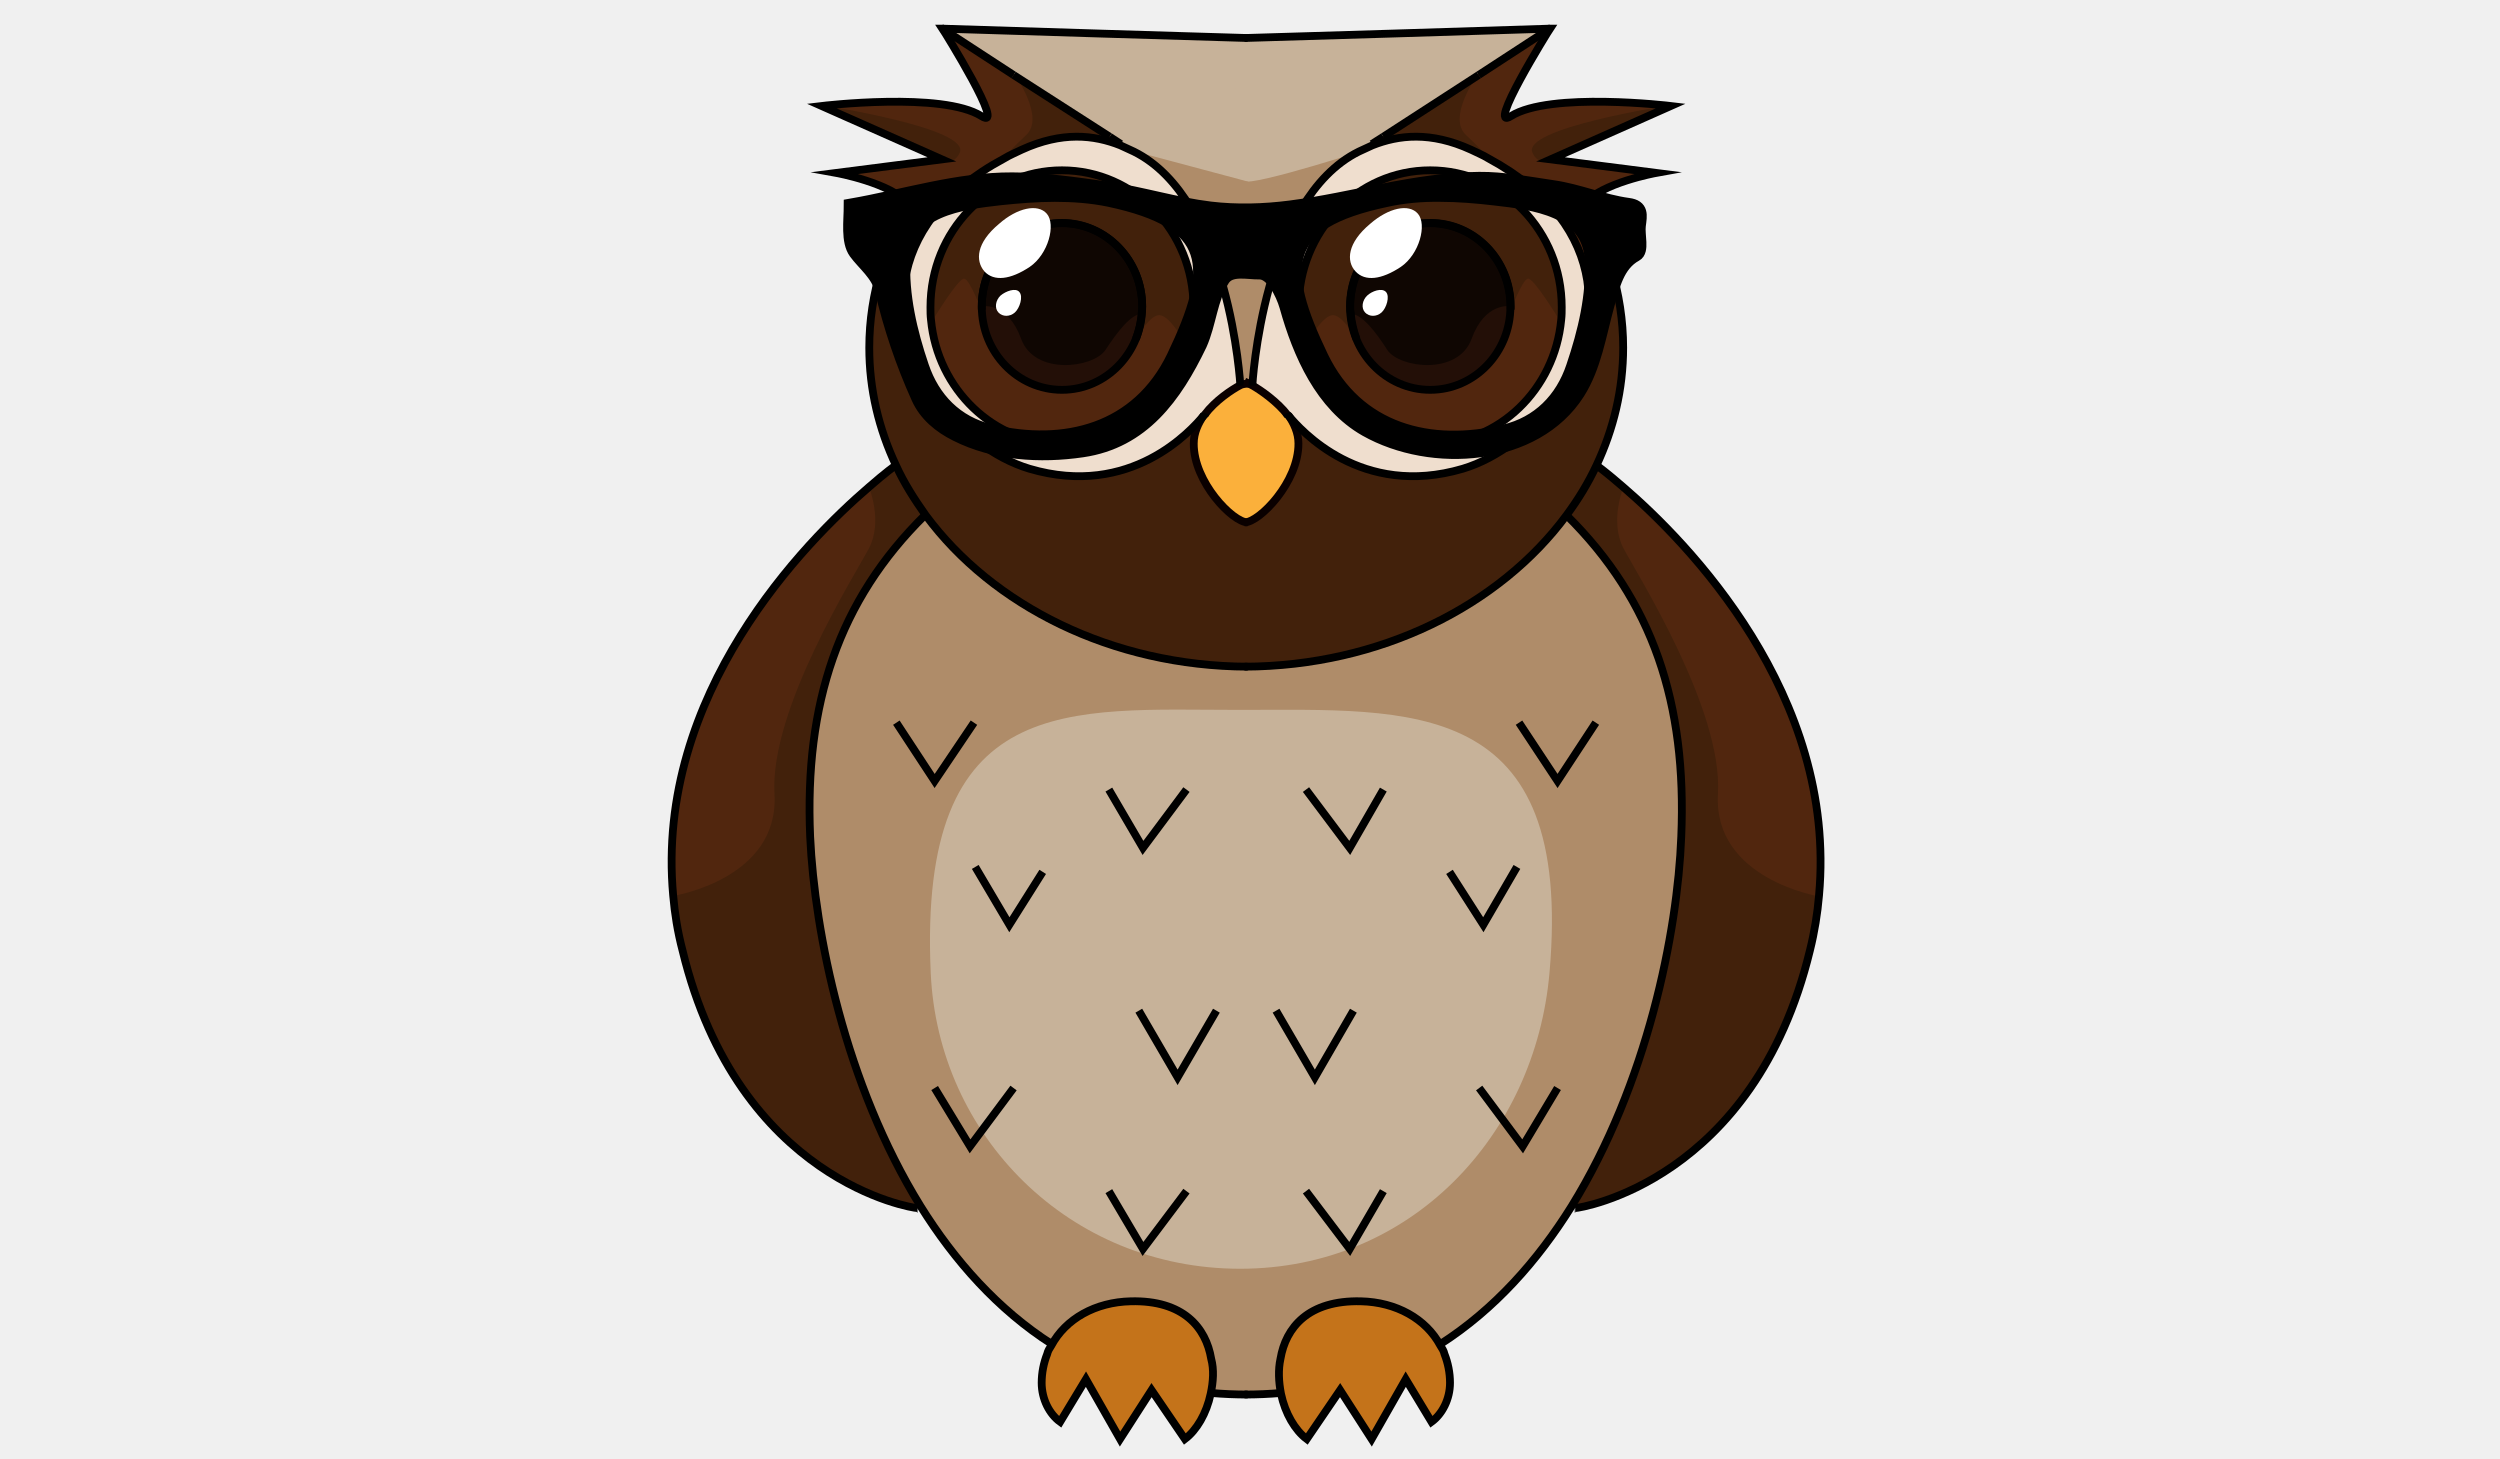
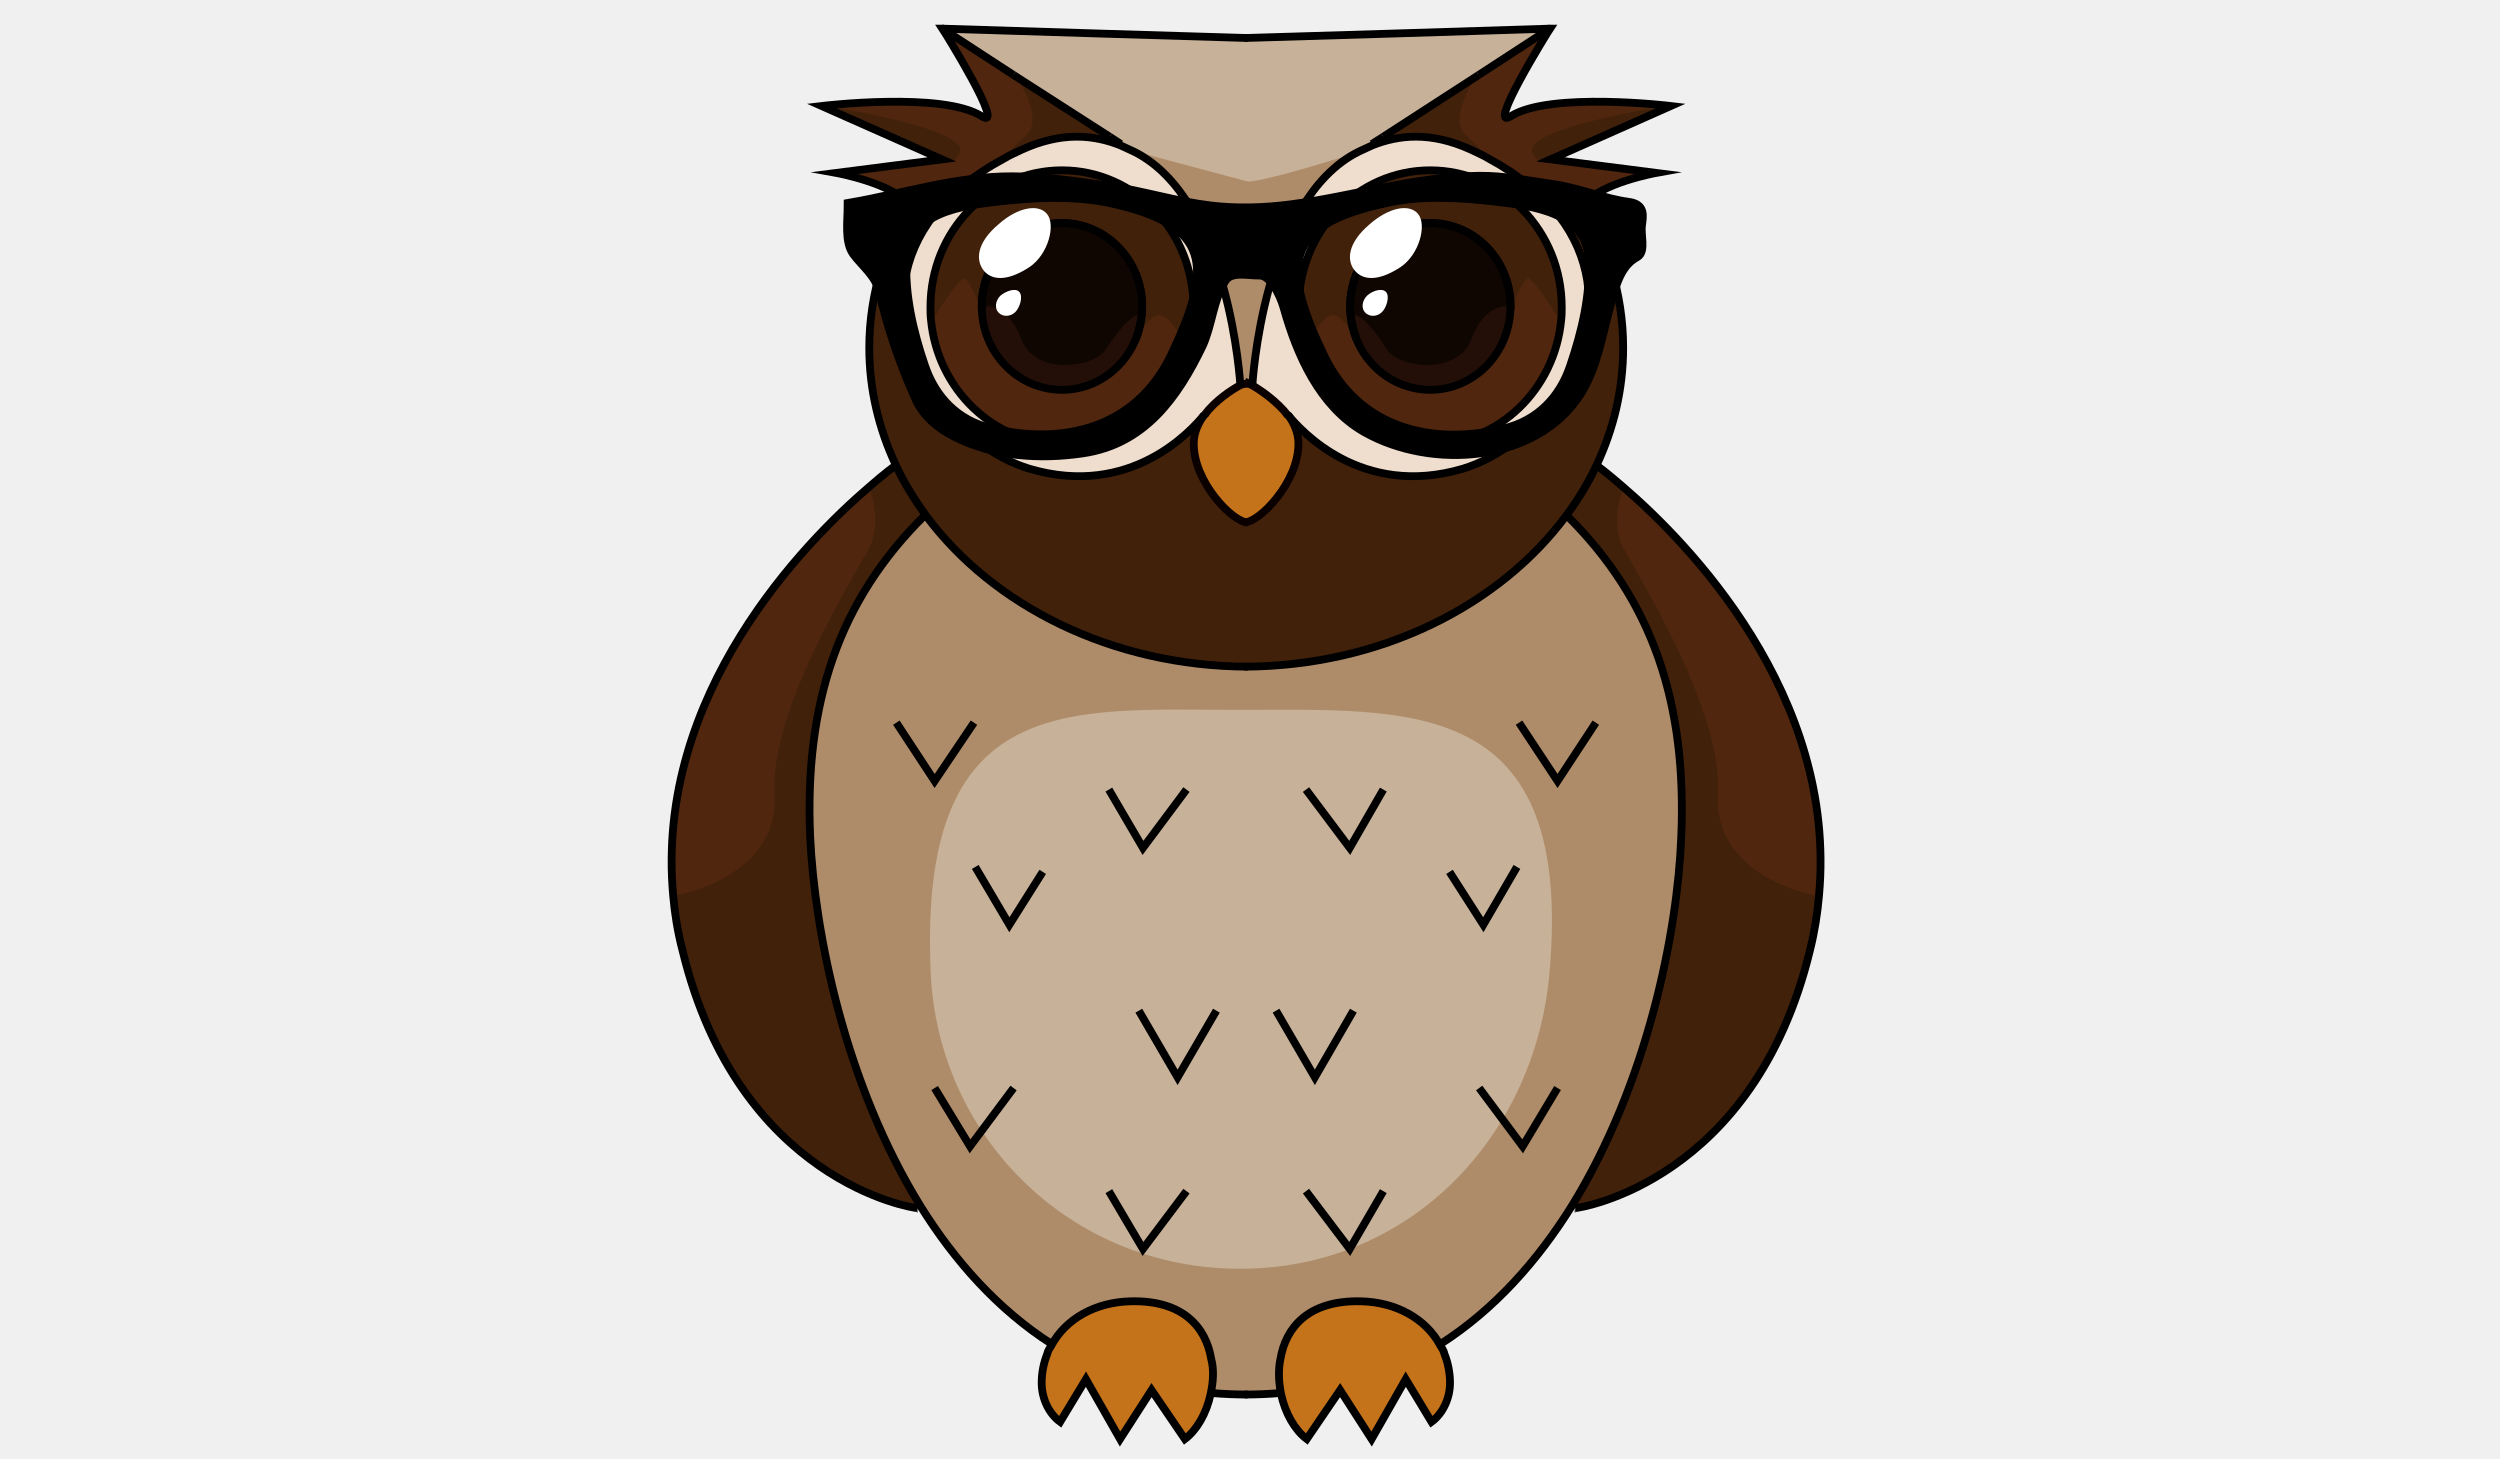
<svg xmlns="http://www.w3.org/2000/svg" version="1.1" id="Vrstva_1" x="0px" y="0px" viewBox="0 0 960 560" enable-background="new 0 0 960 560" xml:space="preserve">
  <g id="Vrstva_1_2_">
    <g id="Vrstva_1_1_" display="none">
      <path display="inline" fill="none" stroke="#000000" stroke-miterlimit="10" d="M478.5,12.6" />
      <rect x="93.8" y="-275.4" display="inline" fill="none" stroke="#0A0000" stroke-miterlimit="10" width="772.4" height="974.5" />
    </g>
    <g id="base">
      <path fill="#AF8C69" d="M479.1,256c52.2-0.2,98-23.5,123.6-58.1l0.2,0.2c33.3,32.8,46.4,72.1,44,123.4    c-1.7,36.8-13.1,95.1-42.1,141.9c-13.1,21-29.7,39.8-50.5,53l0,0c-5.5-10.3-17-16.7-30.5-17c-20.2-0.5-28.9,10.1-30.9,22.1l0,0    c-0.8,4.6-0.6,9.3,0.3,13.9c-4.6,0.5-9.3,0.6-14,0.6s-9.5-0.2-14-0.6c0.9-4.6,1.1-9.3,0.3-13.9l0,0c-2.1-12-10.9-22.6-30.9-22.1    c-13.3,0.2-24.9,6.8-30.5,17l0,0c-20.8-13.3-37.4-32-50.5-53c-29-46.9-40.7-105.1-42.4-141.9c-2.2-51.1,10.9-90.7,44-123.4    l0.2-0.2C381,232.7,426.8,255.9,479.1,256z" />
    </g>
    <g id="mirror">
      <g>
        <g>
          <g id="XMLID_13_">
            <g id="fill_x5F_bottom_12_">
              <path fill="#C4731A" d="M434.5,499.2c27.8-0.6,34.1,19.7,30.6,36c-1.6,7.6-5.4,14-9.9,17.4l-12.8-18.8l-12.1,18.8l-12.9-23        l-9.9,16.4c-4.1-3-7.1-8.7-7.1-15c0-5.4,1.3-10.3,3.6-14.4C409.7,506,421.1,499.3,434.5,499.2z" />
              <path fill="#AF8C69" d="M479.1,499.2v36.6c-4.7,0-9.5-0.2-14-0.6c3.5-16.3-3-36.6-30.6-36c-13.3,0.2-24.8,6.8-30.5,17l0,0        c-20.8-13.3-37.4-32-50.5-53c-29-46.9-40.7-105.1-42.4-141.9c-2.2-51.1,10.9-90.7,44-123.4l0.2-0.2        c25.7,34.7,71.5,57.9,123.6,58.1v36.4c0,0-68,5.5-80.3-15.1c-16.6-27.5-40.6-35-62.6-23c-27.6,14.7,1.1,177.8,22.2,193        c27.6,19.7,42.9-0.8,62.3,21.1C438.6,488.8,455.6,488.5,479.1,499.2z" />
              <path fill="#42210B" d="M395.5,180c38.8,11.5,62.3-14.7,66.9-20.4c-2.2,3.2-3.8,6.8-3.9,10.9c-0.2,14.8,15,30.3,20.7,30.3V256        c-52.2-0.2-98-23.5-123.6-58.1c-4.4-6.2-8.4-12.5-11.4-19.1c-6.6-14-10.3-29.2-10.3-45.3c0-10.4,1.6-20.7,4.6-30.5        c0.6-2.2,1.3-4.4,2.2-6.5c3-7.3,7.4-15.5,8.5-17.8c0,0,0-0.2,0.2-0.2c0.2-0.2,0.2-0.5,0.2-0.5c-6.8-8.4-27.9-12-27.9-12        l40.6-5.2l-46.5-20.4c0,0,46.2-5.5,61.4,3.9c9.9,6.3-14.5-32.7-15-33.6l68.5,44.2l-0.2,0.5c-10.3-3.9-22.4-5.4-37.9,1.7        c-2.2,0.9-4.6,2.2-6.6,3.3C316.5,97.8,353.5,167.5,395.5,180z" />
              <path fill="#C7B299" d="M479.1,14.6v131.9c0,0-1.1,0.6-2.8,1.4c0,0-3.9-71.5-40.9-89.9c-1.7-0.8-3.5-1.6-5.2-2.4l0.2-0.5        L361.9,11l0,0l60.7,1.7L479.1,14.6z" />
              <path fill="#EFDECE" d="M395.5,180c-42.1-12.5-79.2-82.4-9.6-119.1c2.1-1.3,4.4-2.2,6.6-3.3c15.5-7.1,27.8-5.7,37.9-1.7        c1.7,0.8,3.6,1.6,5.2,2.4c36.9,18.3,40.9,89.9,40.9,89.9c-3.5,1.7-9.2,5.5-13.1,10.7c0,0-0.2,0.5-0.8,0.9        C457.8,165.3,434.5,191.7,395.5,180z M455.6,135.2C455.6,135.2,455.6,134.8,455.6,135.2c1.9-5.5,2.8-11.2,2.8-17.2        c0-29-22.6-52.5-50.5-52.5S357.4,89,357.4,118s22.6,52.5,50.5,52.5C430.1,170.5,448.8,155.7,455.6,135.2z" />
              <path fill="#42210B" d="M407.8,85.8c-17,0-30.8,14.4-30.8,32c0,17.8,13.9,32,30.8,32c17,0,30.8-14.4,30.8-32        C438.7,100.1,424.9,85.8,407.8,85.8z M357.3,117.7c0-29,22.6-52.5,50.5-52.5s50.5,23.5,50.5,52.5c0,6.2-0.9,11.8-2.8,17.2        c0,0,0,0,0,0.2c-6.8,20.5-25.7,35.3-47.7,35.3C379.9,170.5,357.3,146.7,357.3,117.7z" />
              <path fill="#0F0602" d="M377,117.7c0-17.8,13.9-32,30.8-32c17,0,30.8,14.4,30.8,32c0,17.8-13.9,32-30.8,32        C390.9,150,377,135.5,377,117.7z" />
              <path fill="#42210B" d="M262.2,365.1c-26.4-109,82.1-186.4,82.1-186.4c3.2,6.8,7.1,13.1,11.4,19.1l-0.2,0.2        c-33.3,32.8-46.4,72.3-44.2,123.4c1.7,36.8,13.1,95.1,42.4,141.9l-1.1,0.8l0,0C350.9,464.2,283.8,453.7,262.2,365.1z" />
              <path fill="#FBB03B" d="M479.1,146.5v54.3c-5.7,0-20.8-15.5-20.7-30.3c0-4.1,1.7-7.7,3.9-10.9c0.6-0.6,0.8-0.9,0.8-0.9        c3.9-5.2,9.9-8.8,13.1-10.7C478.2,147,479.1,146.5,479.1,146.5z" />
              <path fill="#51260E" d="M348.6,79.6c0.2-0.2,0.2-0.5,0.3-0.6c-1.1,2.2-5.5,10.3-8.5,17.8C342.8,90.8,345.5,85.1,348.6,79.6z" />
              <g id="fill_x5F_bottom_15_">
                <path fill="#C4731A" d="M522.5,499.2c-27.8-0.6-34.1,19.7-30.6,36c1.6,7.6,5.4,14,9.9,17.4l12.8-18.8l12.1,18.8l12.9-23         l9.9,16.4c4.1-3,7.1-8.7,7.1-15c0-5.4-1.3-10.3-3.6-14.4C547.3,506,535.9,499.3,522.5,499.2z" />
                <path fill="#AF8C69" d="M477.9,499.2v36.6c4.7,0,9.5-0.2,14-0.6c-3.5-16.3,3-36.6,30.6-36c13.3,0.2,24.8,6.8,30.5,17l0,0         c20.8-13.3,37.4-32,50.5-53c29-46.9,40.7-105.1,42.4-141.9c2.2-51.1-10.9-90.7-44-123.4l-0.2-0.2         c-25.7,34.7-71.5,57.9-123.6,58.1v36.4c0,0,68,5.5,80.3-15.1c16.6-27.5,40.6-35,62.6-23c27.6,14.7-1.1,177.8-22.2,193         c-27.3,19.7-42.9-0.8-62.3,21.1C518.6,488.8,501.4,488.5,477.9,499.2z" />
                <path fill="#42210B" d="M561.5,180c-38.8,11.5-62.3-14.7-66.9-20.4c2.2,3.2,3.8,6.8,3.9,10.9c0.2,14.8-15,30.3-20.7,30.3V256         c52.2-0.2,98-23.5,123.6-58.1c4.6-6.2,8.4-12.5,11.5-19.1c6.6-14,10.3-29.2,10.3-45.3c0-10.4-1.6-20.7-4.6-30.5         c-0.6-2.2-1.3-4.4-2.2-6.5c-2.8-7.3-7.4-15.5-8.5-17.8c0,0,0-0.2-0.2-0.2c-0.2-0.2-0.2-0.5-0.2-0.5c6.8-8.4,27.9-12,27.9-12         l-40.6-5.2L641,40.3c0,0-46.2-5.5-61.4,3.9c-9.9,6.3,14.5-32.7,15-33.6l-68.5,44.2l0.2,0.5c10.3-3.9,22.4-5.4,37.9,1.7         c2.2,0.9,4.6,2.2,6.6,3.3C640.7,97.8,603.8,167.5,561.5,180z" />
                <path fill="#C7B299" d="M473.9,14.6l3.9,131.9c0,0,1.1,0.6,2.8,1.4c0,0,3.9-71.5,40.9-89.9c1.7-0.8,3.5-1.6,5.2-2.4l-0.2-0.5         L595,10.9l0,0l-61.1,1.7L473.9,14.6z" />
                <path fill="#EFDECE" d="M561.5,180c42.1-12.5,79.2-82.4,9.6-119.1c-2.1-1.3-4.4-2.2-6.6-3.3c-15.5-7.1-27.8-5.7-37.9-1.7         c-1.7,0.8-3.6,1.6-5.2,2.4c-36.9,18.3-40.9,89.9-40.9,89.9c3.5,1.7,9.2,5.5,13.1,10.7c0,0,0.2,0.5,0.8,0.9         C499.2,165.3,522.8,191.7,561.5,180z M501.5,135.2C501.4,135.2,501.4,134.8,501.5,135.2c-1.9-5.5-2.8-11.2-2.8-17.2         c0-29,22.6-52.5,50.5-52.5S599.7,89,599.7,118s-22.6,52.5-50.5,52.5C527.1,170.5,508.3,155.7,501.5,135.2z" />
                <path fill="#42210B" d="M549.2,85.8c17,0,30.8,14.4,30.8,32c0,17.8-13.9,32-30.8,32c-17,0-30.8-14.4-30.8-32         S532.2,85.8,549.2,85.8z M599.7,117.7c0-29-22.6-52.5-50.5-52.5s-50.5,23.5-50.5,52.5c0,6.2,0.9,11.8,2.8,17.2c0,0,0,0,0,0.2         c6.8,20.5,25.7,35.3,47.7,35.3C577.1,170.5,599.7,146.7,599.7,117.7z" />
                <path fill="#0F0602" d="M580,117.7c0-17.8-13.9-32-30.8-32c-17,0-30.8,14.4-30.8,32c0,17.8,13.9,32,30.8,32         C566.2,150,580,135.5,580,117.7z" />
                <path fill="#42210B" d="M694.8,365.1c26.4-109-81.7-186.4-81.7-186.4c-3.2,6.8-7.1,13.1-11.5,19.1l0.2,0.2         c33.3,32.7,46.5,72.1,44,123.2c-1.7,36.8-13.1,95.1-42.4,141.9l1.1,0.8l0,0C606.5,464.2,673.5,453.7,694.8,365.1z" />
                <path fill="#FBB03B" d="M477.9,146.5v54.3c5.7,0,20.8-15.5,20.7-30.3c0-4.1-1.7-7.7-3.9-10.9c-0.6-0.6-0.8-0.9-0.8-0.9         c-3.9-5.2-9.9-8.8-13.1-10.7C479.1,147,477.9,146.5,477.9,146.5z" />
                <path fill="#51260E" d="M608.4,79.6c-0.2-0.2-0.2-0.5-0.3-0.6c1.1,2.2,5.7,10.3,8.5,17.8C614.4,90.8,611.5,85.1,608.4,79.6z" />
              </g>
              <path fill="#C7B299" d="M595,373.6c-5.5,62.5-53.2,113.6-118.8,113.6s-116-51-118.8-113.6c-4.9-108.6,53.2-101,118.8-101        S604.4,267.1,595,373.6z" />
            </g>
            <g id="fill_x5F_top_12_">
              <path display="none" fill="#AF8C69" d="M479.1,499.2v36.6c-4.7,0-9.5-0.2-14-0.6c0.9-4.6,1.1-9.3,0.3-13.9l0,0        c-2.1-12-10.9-22.6-30.9-22.1c-13.3,0.2-24.9,6.8-30.5,17l0,0c-20.8-13.3-37.4-32-50.5-53c-29-46.9-40.7-105.1-42.4-141.9        c-2.2-51.1,10.9-90.7,44-123.4l0.2-0.2c25.7,34.7,71.3,57.9,123.6,58.1v243.3L479.1,499.2L479.1,499.2z" />
-               <path fill="#FBB03B" d="M479.1,147v54c-5.7,0-20.8-15.5-20.7-30.3c0-4.1,1.7-7.7,3.9-10.9c0.6-0.6,0.8-0.9,0.8-0.9        c3.9-5.2,9.9-8.8,13.1-10.7C477.9,147,479.1,147,479.1,147z" />
+               <path fill="#C4731A" d="M479.1,147v54c-5.7,0-20.8-15.5-20.7-30.3c0-4.1,1.7-7.7,3.9-10.9c0.6-0.6,0.8-0.9,0.8-0.9        c3.9-5.2,9.9-8.8,13.1-10.7C477.9,147,479.1,147,479.1,147z" />
              <path fill="#AF8C69" d="M479.1,69.7l2.5,1.6l-2.2,74.8c0,0-1.7,0.9-3.5,1.9c0,0-3.9-68.5-40.9-86.9c-1.7-0.8-3.5-1.6-5.2-2.4        l0.2-0.5l-4.4-2.8" />
              <path fill="#EFDECE" d="M455.5,135.2C455.5,135.2,455.6,134.8,455.5,135.2c1.9-5.5,2.8-11.2,2.8-17.2        c0-29-22.6-52.5-50.5-52.5S357.3,89,357.3,118c0,1.7,0,3.3,0.2,4.9c2.5,26.7,24.1,47.7,50.3,47.7        C429.9,170.5,448.7,155.7,455.5,135.2z M347.5,107.7c2.7-17,13.9-33.9,38.2-46.9c2.1-1.3,4.4-2.2,6.6-3.3        c15.5-7.1,27.8-5.7,37.9-1.7c1.7,0.8,3.5,1.6,5.2,2.4c36.9,18.3,40.9,89.9,40.9,89.9c-3.5,1.7-9.2,5.5-13.1,10.7        c0,0-0.2,0.5-0.8,0.9c-4.6,5.5-27.9,31.9-66.9,20.4C368.1,171.8,342.8,139.4,347.5,107.7z" />
              <path fill="#C4731A" d="M464.9,535.2c-1.6,7.6-5.4,14-9.9,17.4l-12.8-18.8l-12.1,18.8l-13.1-23l-9.9,16.4        c-4.1-3-7.1-8.7-7.1-15c0-3.9,0.8-7.7,2.1-11c0,0,11.5-8.4,19.6-8.4c18.5,0,24.1,11.5,33.6,11.5c5.7,0,9-1.4,9-1.4l0.8-0.2        l0,0C466.2,525.9,465.9,530.6,464.9,535.2z" />
-               <path fill="#51260E" d="M445.8,121.1c3.9,0.9,10.1,11,9.6,14c0,0,0,0,0,0.2c-6.8,20.5-25.7,35.3-47.7,35.3        c-26.2,0-47.8-21-50.3-47.7h0.8c0,0,9.9-16.4,12.1-15.9c2.2,0.5,6.5,12,6.5,12l0,0c0.6,17.2,14.2,31.1,30.8,31.1        c12.8,0,23.5-8,28.2-19.4l0,0C436.5,129.8,441.9,120,445.8,121.1z" />
+               <path fill="#51260E" d="M445.8,121.1c3.9,0.9,10.1,11,9.6,14c0,0,0,0,0,0.2c-6.8,20.5-25.7,35.3-47.7,35.3        c-26.2,0-47.8-21-50.3-47.7h0.8c0,0,9.9-16.4,12.1-15.9s6.5,12,6.5,12l0,0c0.6,17.2,14.2,31.1,30.8,31.1        c12.8,0,23.5-8,28.2-19.4l0,0C436.5,129.8,441.9,120,445.8,121.1z" />
              <path fill="#230F07" d="M438.6,120.5c-0.2,3.6-1.1,6.9-2.2,10.1l0,0c-4.7,11.5-15.6,19.4-28.2,19.4        c-16.7,0-30.1-13.9-30.8-31.1c0-0.5,0-0.8,0-1.3c0,0,9.6-1.6,14.7,12.5c5.2,14.2,27.6,11.2,32.3,4.4        C429,127.6,434.2,120.5,438.6,120.5z" />
              <path fill="#51260E" d="M349.1,78.8c0.2-0.2,0.2-0.5,0.2-0.5c-6.8-8.4-27.9-12-27.9-12l40.6-5.2c0,0,4.1,2.8,6.5-2.4        c4.6-9.5-52.9-18.3-52.9-18.3s46.2-5.5,61.4,3.9c9.9,6.3-14.5-32.7-15-33.6l27.3,17.5l0,0c0.6,0.8,12.1,17,4.7,23.7        c-4.7,4.4-8.4,8.4-8.4,8.4c-24.3,12.8-35.5,29.8-38.2,46.9c-0.9-0.2-1.7-0.5-2.5-0.8c-3.9-2.2-6.6-3.6-6.8-3.8        c0.6-2.2,1.3-4.4,2.2-6.5C343.4,89.2,347.7,81.2,349.1,78.8C349.1,79,349.1,78.8,349.1,78.8z" />
              <path fill="#51260E" d="M348.6,79.6c0.2-0.2,0.2-0.5,0.3-0.6c-1.1,2.2-5.5,10.3-8.5,17.8C342.6,90.8,345.5,85.1,348.6,79.6z" />
              <path fill="#51260E" d="M333.7,187.1c0,0,5.4,13.1,0,23.4s-38.2,61.9-36.3,94.4c1.9,32.7-38.8,39.1-38.8,39.1        C251.4,266.3,309.5,207.7,333.7,187.1z" />
              <g id="fill_x5F_top_15_">
                <path display="none" fill="#AF8C69" d="M477.9,499.2v36.6c4.7,0,9.5-0.2,14-0.6c-0.9-4.6-1.1-9.3-0.3-13.9l0,0         c2.1-12,10.9-22.6,30.9-22.1c13.3,0.2,24.9,6.8,30.5,17l0,0c20.8-13.3,37.4-32,50.5-53c29-46.9,40.7-105.1,42.1-141.9         c2.2-51.1-10.9-90.7-44-123.4l-0.2-0.2c-25.7,34.7-71.3,57.9-123.6,58.1L477.9,499.2L477.9,499.2z" />
-                 <path fill="#FBB03B" d="M477.9,147v54c5.7,0,20.8-15.5,20.7-30.3c0-4.1-1.7-7.7-3.9-10.9c-0.6-0.6-0.8-0.9-0.8-0.9         c-3.9-5.2-9.9-8.8-13.1-10.7C479.1,147,477.9,147,477.9,147z" />
+                 <path fill="#C4731A" d="M477.9,147v54c5.7,0,20.8-15.5,20.7-30.3c0-4.1-1.7-7.7-3.9-10.9c-0.6-0.6-0.8-0.9-0.8-0.9         c-3.9-5.2-9.9-8.8-13.1-10.7C479.1,147,477.9,147,477.9,147z" />
                <path fill="#AF8C69" d="M477.6,69.5l0.3,77c0,0,1.1,0.5,2.8,1.4c0,0,3.9-68.5,40.9-86.9c1.7-0.8,3.5-1.6,5.2-2.4l-0.2-0.5         l4.4-2.8C529.6,56,480.4,71.9,477.6,69.5z" />
                <path fill="#EFDECE" d="M501.5,135.2C501.5,135.2,501.5,134.8,501.5,135.2c-1.9-5.5-2.8-11.2-2.8-17.2         c0-29,22.6-52.5,50.5-52.5S599.7,89,599.7,118c0,1.7,0,3.3-0.2,4.9c-2.5,26.7-24,47.7-50.3,47.7         C527.1,170.5,508.3,155.7,501.5,135.2z M609.5,107.7c-2.7-17-13.9-33.9-38-46.9c-2.1-1.3-4.4-2.2-6.6-3.3         c-15.5-7.1-27.8-5.7-37.9-1.7c-1.7,0.8-3.5,1.6-5.2,2.4c-37,18.3-40.9,89.9-40.9,89.9c3.5,1.7,9.2,5.5,13.1,10.7         c0,0,0.2,0.5,0.8,0.9c4.6,5.5,27.9,31.9,66.9,20.4C589.1,171.8,614.4,139.4,609.5,107.7z" />
                <path fill="#C4731A" d="M491.9,535.2c1.6,7.6,5.4,14,9.9,17.4l12.8-18.8l12.1,18.8l13.1-23l9.9,16.4c4.1-3,7.1-8.7,7.1-15         c0-3.9-0.8-7.7-2.1-11c0,0-11.5-8.4-19.6-8.4c-18.5,0-24.1,11.5-33.6,11.5c-5.7,0-9-1.4-9-1.4l-0.8-0.2l0,0         C490.8,525.9,491,530.6,491.9,535.2z" />
                <path fill="#51260E" d="M511.2,121.1c-3.9,0.9-10.1,11-9.6,14c0,0,0,0,0,0.2c6.8,20.5,25.7,35.3,47.7,35.3         c26.4,0,47.8-21,50.3-47.7h-0.8c0,0-9.9-16.4-12.1-15.9c-2.2,0.5-6.5,12-6.5,12l0,0c-0.6,17.2-14.2,31.1-30.8,31.1         c-12.8,0-23.5-8-28.2-19.4l0,0C520.5,129.8,515.1,120,511.2,121.1z" />
                <path fill="#230F07" d="M518.6,120.5c0.2,3.6,1.1,6.9,2.2,10.1l0,0c4.7,11.5,15.6,19.4,28.2,19.4c16.7,0,30.1-13.9,30.8-31.1         c0-0.5,0-0.8,0-1.3c0,0-9.6-1.6-14.7,12.5c-5.2,14.2-27.6,11.2-32.3,4.4C528.4,127.6,523,120.5,518.6,120.5z" />
                <path fill="#51260E" d="M607.9,78.8c-0.2-0.2-0.2-0.5-0.2-0.5c6.8-8.4,27.9-12,27.9-12L595,61.1c0,0-4.1,2.8-6.5-2.4         c-4.6-9.5,52.9-18.3,52.9-18.3s-46.2-5.5-61.4,3.9c-9.9,6.3,14.5-32.7,15-33.6l-27.3,17.5l0,0c-0.6,0.8-12.1,17-4.7,23.7         c4.7,4.4,8.4,8.4,8.4,8.4c24.3,12.8,35.5,29.8,38,46.9c0.9-0.2,1.7-0.5,2.5-0.8c3.9-2.2,6.6-3.6,6.8-3.8         c-0.6-2.2-1.3-4.4-2.2-6.5C613.6,89.2,609.3,81.2,607.9,78.8C608.1,79,607.9,78.8,607.9,78.8z" />
                <path fill="#51260E" d="M608.5,79.6c-0.2-0.2-0.2-0.5-0.3-0.6c1.1,2.2,5.5,10.3,8.5,17.8C614.4,90.8,611.7,85.1,608.5,79.6z" />
                <path fill="#51260E" d="M623.4,187.1c0,0-5.4,13.1,0,23.4s38.2,61.9,36.3,94.4c-1.9,32.7,38.8,39.3,38.8,39.3         C705.6,266.3,647.7,207.7,623.4,187.1z" />
              </g>
            </g>
            <g id="outlines_12_">
              <path fill="none" stroke="#000000" stroke-width="3" stroke-miterlimit="10" d="M349.1,78.8c0.9-1.4,2.1-2.8,3.5-3.9" />
              <path fill="none" stroke="#000000" stroke-width="3" stroke-miterlimit="10" d="M338.2,103.1c0.6-2.2,1.3-4.4,2.2-6.5" />
              <ellipse fill="none" stroke="#000000" stroke-width="3" stroke-miterlimit="10" cx="407.8" cy="117.7" rx="30.8" ry="32" />
              <path fill="none" stroke="#000000" stroke-width="3" stroke-miterlimit="10" d="M479.1,256c-52.2-0.2-98-23.5-123.6-58.1        c-4.4-6.2-8.4-12.5-11.4-19.1c-6.6-14-10.3-29.2-10.3-45.3c0-10.4,1.6-20.7,4.6-30.5" />
              <path fill="none" stroke="#0A0000" stroke-width="3" stroke-miterlimit="10" d="M462.7,159.1c3.9-5.2,10.3-9.5,13.6-11.2        c1.7-0.9,5.4-0.5,5.4-0.5" />
              <path fill="none" stroke="#0A0000" stroke-width="3" stroke-miterlimit="10" d="M479.1,200.6c-5.7,0-20.8-15.5-20.7-30.3        c0-4.1,1.7-7.7,3.9-10.9" />
              <path fill="none" stroke="#000000" stroke-width="3" stroke-miterlimit="10" d="M455.5,135.2c-6.8,20.5-25.7,35.3-47.7,35.3        c-26.2,0-47.8-21-50.3-47.7c-0.2-1.6-0.2-3.3-0.2-4.9c0-29,22.6-52.5,50.5-52.5s50.5,23.5,50.5,52.5        C458.3,123.8,457.4,129.6,455.5,135.2" />
-               <path fill="none" stroke="#000000" stroke-width="3" stroke-miterlimit="10" d="M377,118.9c0-0.5,0-0.8,0-1.3        c0-17.8,13.9-32,30.8-32c16.9,0,30.8,14.4,30.8,32c0,0.9,0,1.7-0.2,2.5c-0.2,3.6-1.1,6.9-2.2,10.1" />
+               <path fill="none" stroke="#000000" stroke-width="3" stroke-miterlimit="10" d="M377,118.9c0-0.5,0-0.8,0-1.3        c0-17.8,13.9-32,30.8-32s30.8,14.4,30.8,32c0,0.9,0,1.7-0.2,2.5c-0.2,3.6-1.1,6.9-2.2,10.1" />
              <path fill="none" stroke="#000000" stroke-width="3" stroke-miterlimit="10" d="M463,158.7c0,0-0.2,0.5-0.8,0.9        c-4.6,5.5-27.9,31.9-66.9,20.4c-27.3-8.2-52.5-40.6-47.8-72.3c2.7-17,13.9-33.9,38.2-46.9c2.1-1.3,4.4-2.2,6.6-3.3        c15.5-7.1,27.8-5.7,37.9-1.7c1.7,0.8,3.5,1.6,5.2,2.4c36.9,18.3,40.9,89.9,40.9,89.9" />
              <polyline fill="none" stroke="#000000" stroke-width="3" stroke-miterlimit="10" points="361.9,11 422.8,12.9 479.1,14.6               " />
              <line fill="none" stroke="#000000" stroke-width="3" stroke-miterlimit="10" x1="389.2" y1="28.8" x2="361.9" y2="11" />
              <line fill="none" stroke="#000000" stroke-width="3" stroke-miterlimit="10" x1="426.1" y1="52.5" x2="389.2" y2="28.8" />
              <line fill="none" stroke="#000000" stroke-width="3" stroke-miterlimit="10" x1="430.4" y1="55.3" x2="426.1" y2="52.5" />
              <path fill="none" stroke="#000000" stroke-width="3" stroke-miterlimit="10" d="M362.5,11c0,0,0,0-0.6,0        c0.6,0.9,24.9,39.9,15,33.6c-15-9.5-61.4-3.9-61.4-3.9l46.2,20.5l-40.6,5.2c0,0,21.1,3.8,27.9,12c0,0,0,0.2-0.2,0.5        c0,0,0,0.2-0.2,0.2c-1.1,2.2-5.5,10.3-8.5,17.8c-0.9,2.4-1.7,4.6-2.2,6.5" />
              <path fill="none" stroke="#000000" stroke-width="3" stroke-miterlimit="10" d="M404,516.2c-20.8-13.3-37.4-32-50.5-53        c-29-46.9-40.7-105.1-42.4-141.9c-2.2-51.1,10.9-90.7,44-123.4" />
              <path fill="none" stroke="#000000" stroke-width="3" stroke-miterlimit="10" d="M479.1,535.5c-4.7,0-9.5-0.2-14-0.6        c-0.2,0-0.3,0-0.3,0" />
              <path fill="none" stroke="#000000" stroke-width="3" stroke-miterlimit="10" d="M352.3,464.2h-0.2" />
              <path fill="none" stroke="#000000" stroke-width="3" stroke-miterlimit="10" d="M343.9,178.7c0,0-3.9,2.8-10.3,8.4        c-24.1,20.7-82.2,79.2-75.1,156.8c0.6,6.9,1.7,13.9,3.6,21.1c21.5,88.7,88.5,98.9,90.1,98.9l0,0" />
              <path fill="none" stroke="#000000" stroke-width="3" stroke-miterlimit="10" d="M464.9,535.2c-1.6,7.6-5.4,14-9.9,17.4        l-12.8-18.8l-12.1,18.8l-13.1-23l-9.9,16.4c-4.1-3-7.1-8.7-7.1-15c0-3.9,0.8-7.7,2.1-11c0.3-1.3,0.9-2.2,1.6-3.3        c5.5-10.3,17-16.7,30.5-17c20.2-0.5,28.9,10.1,30.9,22.1l0,0C466.2,525.9,465.9,530.6,464.9,535.2z" />
              <polyline fill="none" stroke="#000000" stroke-width="3" stroke-miterlimit="10" points="344.2,277.5 358.9,299.9 374,277.5               " />
              <polyline fill="none" stroke="#000000" stroke-width="3" stroke-miterlimit="10" points="374.5,332.9 387.6,355.1         400.4,334.8       " />
              <polyline fill="none" stroke="#000000" stroke-width="3" stroke-miterlimit="10" points="425.8,303.2 438.9,325.6         455.6,303.2       " />
              <polyline fill="none" stroke="#000000" stroke-width="3" stroke-miterlimit="10" points="437.3,388.1 452.2,413.7         467.1,388.1       " />
              <polyline fill="none" stroke="#000000" stroke-width="3" stroke-miterlimit="10" points="358.9,417.8 372.5,440.2         389.2,417.8       " />
              <polyline fill="none" stroke="#000000" stroke-width="3" stroke-miterlimit="10" points="425.8,457.4 438.9,479.6         455.6,457.4       " />
              <path fill="none" stroke="#000000" stroke-width="3" stroke-miterlimit="10" d="M389.2,28.8L389.2,28.8" />
              <g id="outlines_15_">
                <path fill="none" stroke="#000000" stroke-width="3" stroke-miterlimit="10" d="M607.9,78.8c-0.9-1.4-2.1-2.8-3.5-3.9" />
                <path fill="none" stroke="#000000" stroke-width="3" stroke-miterlimit="10" d="M618.8,103.1c-0.6-2.2-1.3-4.4-2.2-6.5" />
                <ellipse fill="none" stroke="#000000" stroke-width="3" stroke-miterlimit="10" cx="549.2" cy="117.7" rx="30.8" ry="32" />
                <path fill="none" stroke="#000000" stroke-width="3" stroke-miterlimit="10" d="M477.9,256c52.2-0.2,98-23.5,123.6-58.1         c4.6-6.2,8.4-12.5,11.5-19.1c6.6-14,10.3-29.2,10.3-45.3c0-10.4-1.6-20.7-4.6-30.5" />
                <path fill="none" stroke="#0A0000" stroke-width="3" stroke-miterlimit="10" d="M494.6,159.6c-3.9-5.2-10.6-9.9-13.9-11.7         c-1.7-0.9-2.8-1.4-2.8-1.4" />
                <path fill="none" stroke="#0A0000" stroke-width="3" stroke-miterlimit="10" d="M477.9,200.6c5.7,0,20.8-15.5,20.7-30.3         c0-4.1-1.7-7.7-3.9-10.9" />
                <path fill="none" stroke="#000000" stroke-width="3" stroke-miterlimit="10" d="M501.5,135.2c6.8,20.5,25.7,35.3,47.7,35.3         c26.4,0,47.8-21,50.3-47.7c0.2-1.6,0.2-3.3,0.2-4.9c0-29-22.6-52.5-50.5-52.5s-50.5,23.5-50.5,52.5         C498.7,123.8,499.6,129.6,501.5,135.2" />
                <path fill="none" stroke="#000000" stroke-width="3" stroke-miterlimit="10" d="M580.1,118.9c0-0.5,0-0.8,0-1.3         c0-17.8-13.9-32-30.8-32s-30.8,14.4-30.8,32c0,0.9,0,1.7,0.2,2.5c0.2,3.6,1.1,6.9,2.2,10.1" />
                <path fill="none" stroke="#000000" stroke-width="3" stroke-miterlimit="10" d="M494,158.7c0,0,0.2,0.5,0.8,0.9         c4.6,5.5,27.9,31.9,66.9,20.4c27.3-8.2,52.5-40.6,47.8-72.3c-2.7-17-13.9-33.9-38-46.9c-2.1-1.3-4.4-2.2-6.6-3.3         c-15.5-7.1-27.8-5.7-37.9-1.7c-1.7,0.8-3.5,1.6-5.2,2.4c-37,18.3-40.9,89.9-40.9,89.9" />
                <polyline fill="none" stroke="#000000" stroke-width="3" stroke-miterlimit="10" points="595.1,11 534.4,12.9 477.9,14.6                 " />
                <line fill="none" stroke="#000000" stroke-width="3" stroke-miterlimit="10" x1="567.8" y1="28.8" x2="595.1" y2="11" />
                <line fill="none" stroke="#000000" stroke-width="3" stroke-miterlimit="10" x1="531.2" y1="52.5" x2="567.8" y2="28.8" />
                <line fill="none" stroke="#000000" stroke-width="3" stroke-miterlimit="10" x1="526.8" y1="55.3" x2="531.2" y2="52.5" />
                <path fill="none" stroke="#000000" stroke-width="3" stroke-miterlimit="10" d="M594.6,11c0,0,0,0,0.6,0         c-0.6,0.9-24.9,39.9-15,33.6c15-9.5,61.4-3.9,61.4-3.9l-46.2,20.5l40.6,5.2c0,0-21.1,3.8-27.9,12c0,0,0,0.2,0.2,0.5         c0,0,0,0.2,0.2,0.2c1.1,2.2,5.5,10.3,8.5,17.8c0.9,2.4,1.7,4.6,2.2,6.5" />
                <path fill="none" stroke="#000000" stroke-width="3" stroke-miterlimit="10" d="M553,516.2c20.8-13.3,37.4-32,50.5-53         c29-46.9,40.7-105.1,42.1-141.9c2.2-51.1-10.9-90.7-44-123.4" />
                <path fill="none" stroke="#000000" stroke-width="3" stroke-miterlimit="10" d="M477.9,535.5c4.7,0,9.5-0.2,14-0.6         c0.2,0,0.3,0,0.3,0" />
                <path fill="none" stroke="#000000" stroke-width="3" stroke-miterlimit="10" d="M604.7,464.2h0.2" />
                <path fill="none" stroke="#000000" stroke-width="3" stroke-miterlimit="10" d="M613.1,178.7c0,0,3.9,2.8,10.3,8.4         c24.1,20.7,82.2,79.4,75.1,156.8c-0.6,6.9-1.7,13.9-3.5,21.1c-21.5,88.7-88.5,98.9-90.1,98.9l0,0" />
                <path fill="none" stroke="#000000" stroke-width="3" stroke-miterlimit="10" d="M491.9,535.2c1.6,7.6,5.4,14,9.9,17.4         l12.8-18.8l12.1,18.8l13.1-23l9.9,16.4c4.1-3,7.1-8.7,7.1-15c0-3.9-0.8-7.7-2.1-11c-0.3-1.3-0.9-2.2-1.6-3.3         c-5.5-10.3-17-16.7-30.5-17c-20.2-0.5-28.9,10.1-30.9,22.1l0,0C490.8,525.9,491,530.6,491.9,535.2z" />
                <polyline fill="none" stroke="#000000" stroke-width="3" stroke-miterlimit="10" points="612.8,277.5 598.1,299.9          583.3,277.5        " />
                <polyline fill="none" stroke="#000000" stroke-width="3" stroke-miterlimit="10" points="582.5,332.9 569.6,355.1          556.6,334.8        " />
                <polyline fill="none" stroke="#000000" stroke-width="3" stroke-miterlimit="10" points="531.2,303.2 518.3,325.6          501.5,303.2        " />
                <polyline fill="none" stroke="#000000" stroke-width="3" stroke-miterlimit="10" points="519.7,388.1 504.9,413.7 490,388.1                 " />
                <polyline fill="none" stroke="#000000" stroke-width="3" stroke-miterlimit="10" points="598.1,417.8 584.7,440.2 568,417.8                 " />
                <polyline fill="none" stroke="#000000" stroke-width="3" stroke-miterlimit="10" points="531.2,457.4 518.3,479.6          501.5,457.4        " />
                <path fill="none" stroke="#000000" stroke-width="3" stroke-miterlimit="10" d="M567.8,28.8L567.8,28.8" />
              </g>
            </g>
          </g>
        </g>
      </g>
    </g>
    <g id="top">
      <g id="eye_lens">
        <path id="eye_lens_2" fill="#FFFFFF" d="M402,82.1c3.5,4.1,0.6,15.5-6.6,20.4c-7.4,4.9-13.7,5.7-17.4,1.7     c-3.5-4.1-3.2-10.9,5.7-18.3C390.5,79.9,398.5,78,402,82.1z" />
        <path id="eye_lens_1" fill="#FFFFFF" d="M391.4,112.1c1.6,1.7,0.2,6.2-1.7,7.9c-1.9,1.7-4.7,1.7-6.3,0s-1.1-4.7,0.8-6.5     C386.2,111.8,390,110.4,391.4,112.1z" />
      </g>
      <g id="eye_lens_1_">
        <path id="eye_lens_2_1_" fill="#FFFFFF" d="M544.5,82.1c3.5,4.1,0.6,15.5-6.6,20.4c-7.4,4.9-13.7,5.7-17.4,1.7     c-3.6-3.9-3.2-10.9,5.7-18.3C533.1,79.9,541,78,544.5,82.1z" />
        <path id="eye_lens_1_1_" fill="#FFFFFF" d="M532.2,112.1c1.6,1.7,0.2,6.2-1.7,7.9c-1.9,1.7-4.7,1.7-6.3,0s-1.1-4.7,0.8-6.5     C526.8,111.8,530.6,110.4,532.2,112.1z" />
      </g>
    </g>
  </g>
  <g id="Vrstva_2">
    <g>
      <path id="path2830" stroke="#000000" stroke-width="5" d="M568,68.5c-24.6,0.2-48.4,7.9-72.6,11c-10.1,1.3-20.5,1.6-30.6,0.4    c-13.4-1.6-26.5-5.8-39.9-7.7c-12-1.7-24.2-3.5-36.2-3.5c-21.1-0.1-41.5,6.5-62.2,10.1c0,6.1-1.2,13.9,1.9,18.2    c3.2,4.4,8.6,8.4,10,14.4c3.3,14.2,8,28.1,14,41.4c2.9,6.5,8.4,11,14.6,14.1c14.8,7.5,32.4,8.6,48.7,6.2    c23.2-3.4,35.7-20.8,45.3-40.8c3.6-8.1,4-17.5,8.7-24.9c2.8-4.4,9.3-2.5,14-2.6c4.7,0,8.6,7.8,10.1,12.9    c5.1,18.3,13.7,37.8,30.6,47.4c25.3,14.3,65.2,11.7,81.7-14.2c6.4-10.1,8.2-22.4,11.4-33.9c2-7,3.7-15.3,10.7-19.1    c2.8-1.5,0.8-7.7,1.3-11.3c0.5-3.9,1.3-7.4-4.2-8.1c-9.7-1.3-19.1-5.4-28.9-6.8C586.7,70.3,577.5,68.4,568,68.5z M405,75    c7,0,14,0.5,20.8,1.9c40.5,8.6,41.3,25.4,24.7,60c-13.6,28.2-41.7,35.3-70.1,28.5c-13.1-3.1-22-12.3-26.2-24.8    c-4.5-13.2-7.8-27.3-7.1-41.3c1-18.6,22-21.3,37.1-23C391,75.6,398,75,405,75z M553,75c7,0,14,0.6,20.9,1.4c15,1.7,36,4.3,37.1,23    c0.8,13.9-2.6,28-7.1,41.3c-4.2,12.6-13.2,21.7-26.2,24.8c-28.4,6.8-56.5-0.3-70.1-28.5c-16.7-34.7-15.9-51.4,24.7-60    C539,75.5,546,74.9,553,75z" />
    </g>
  </g>
</svg>
